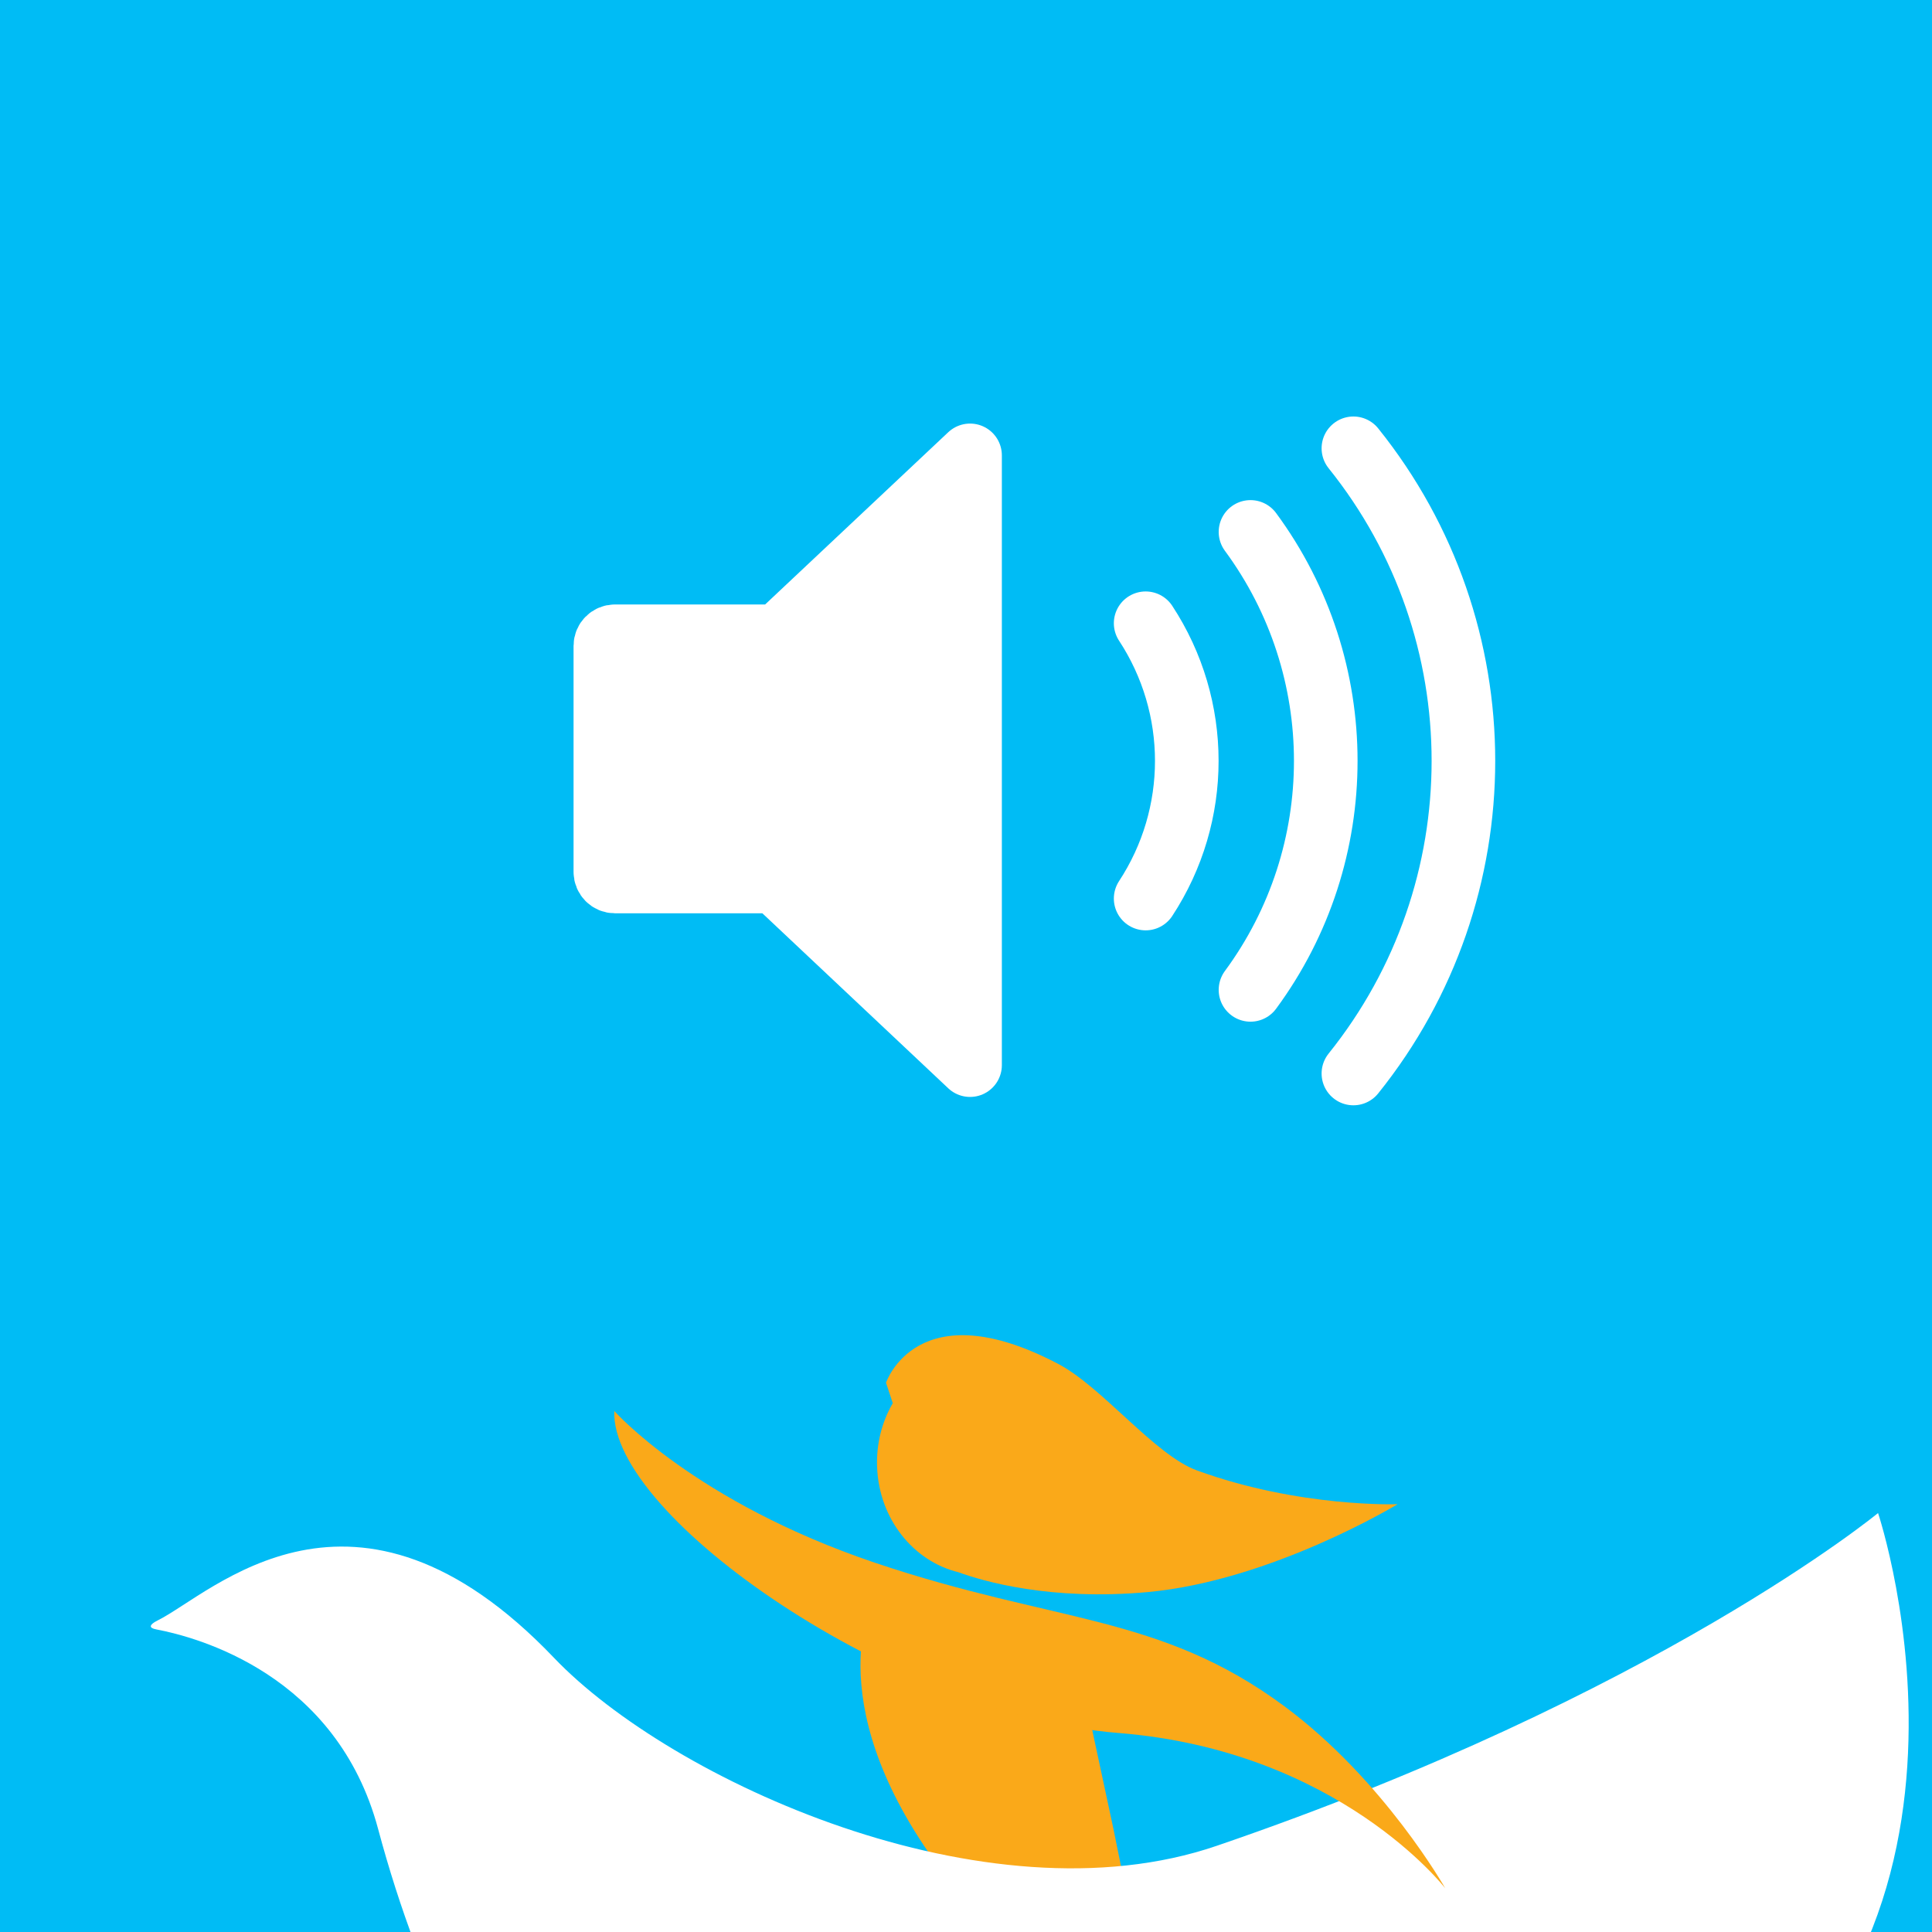
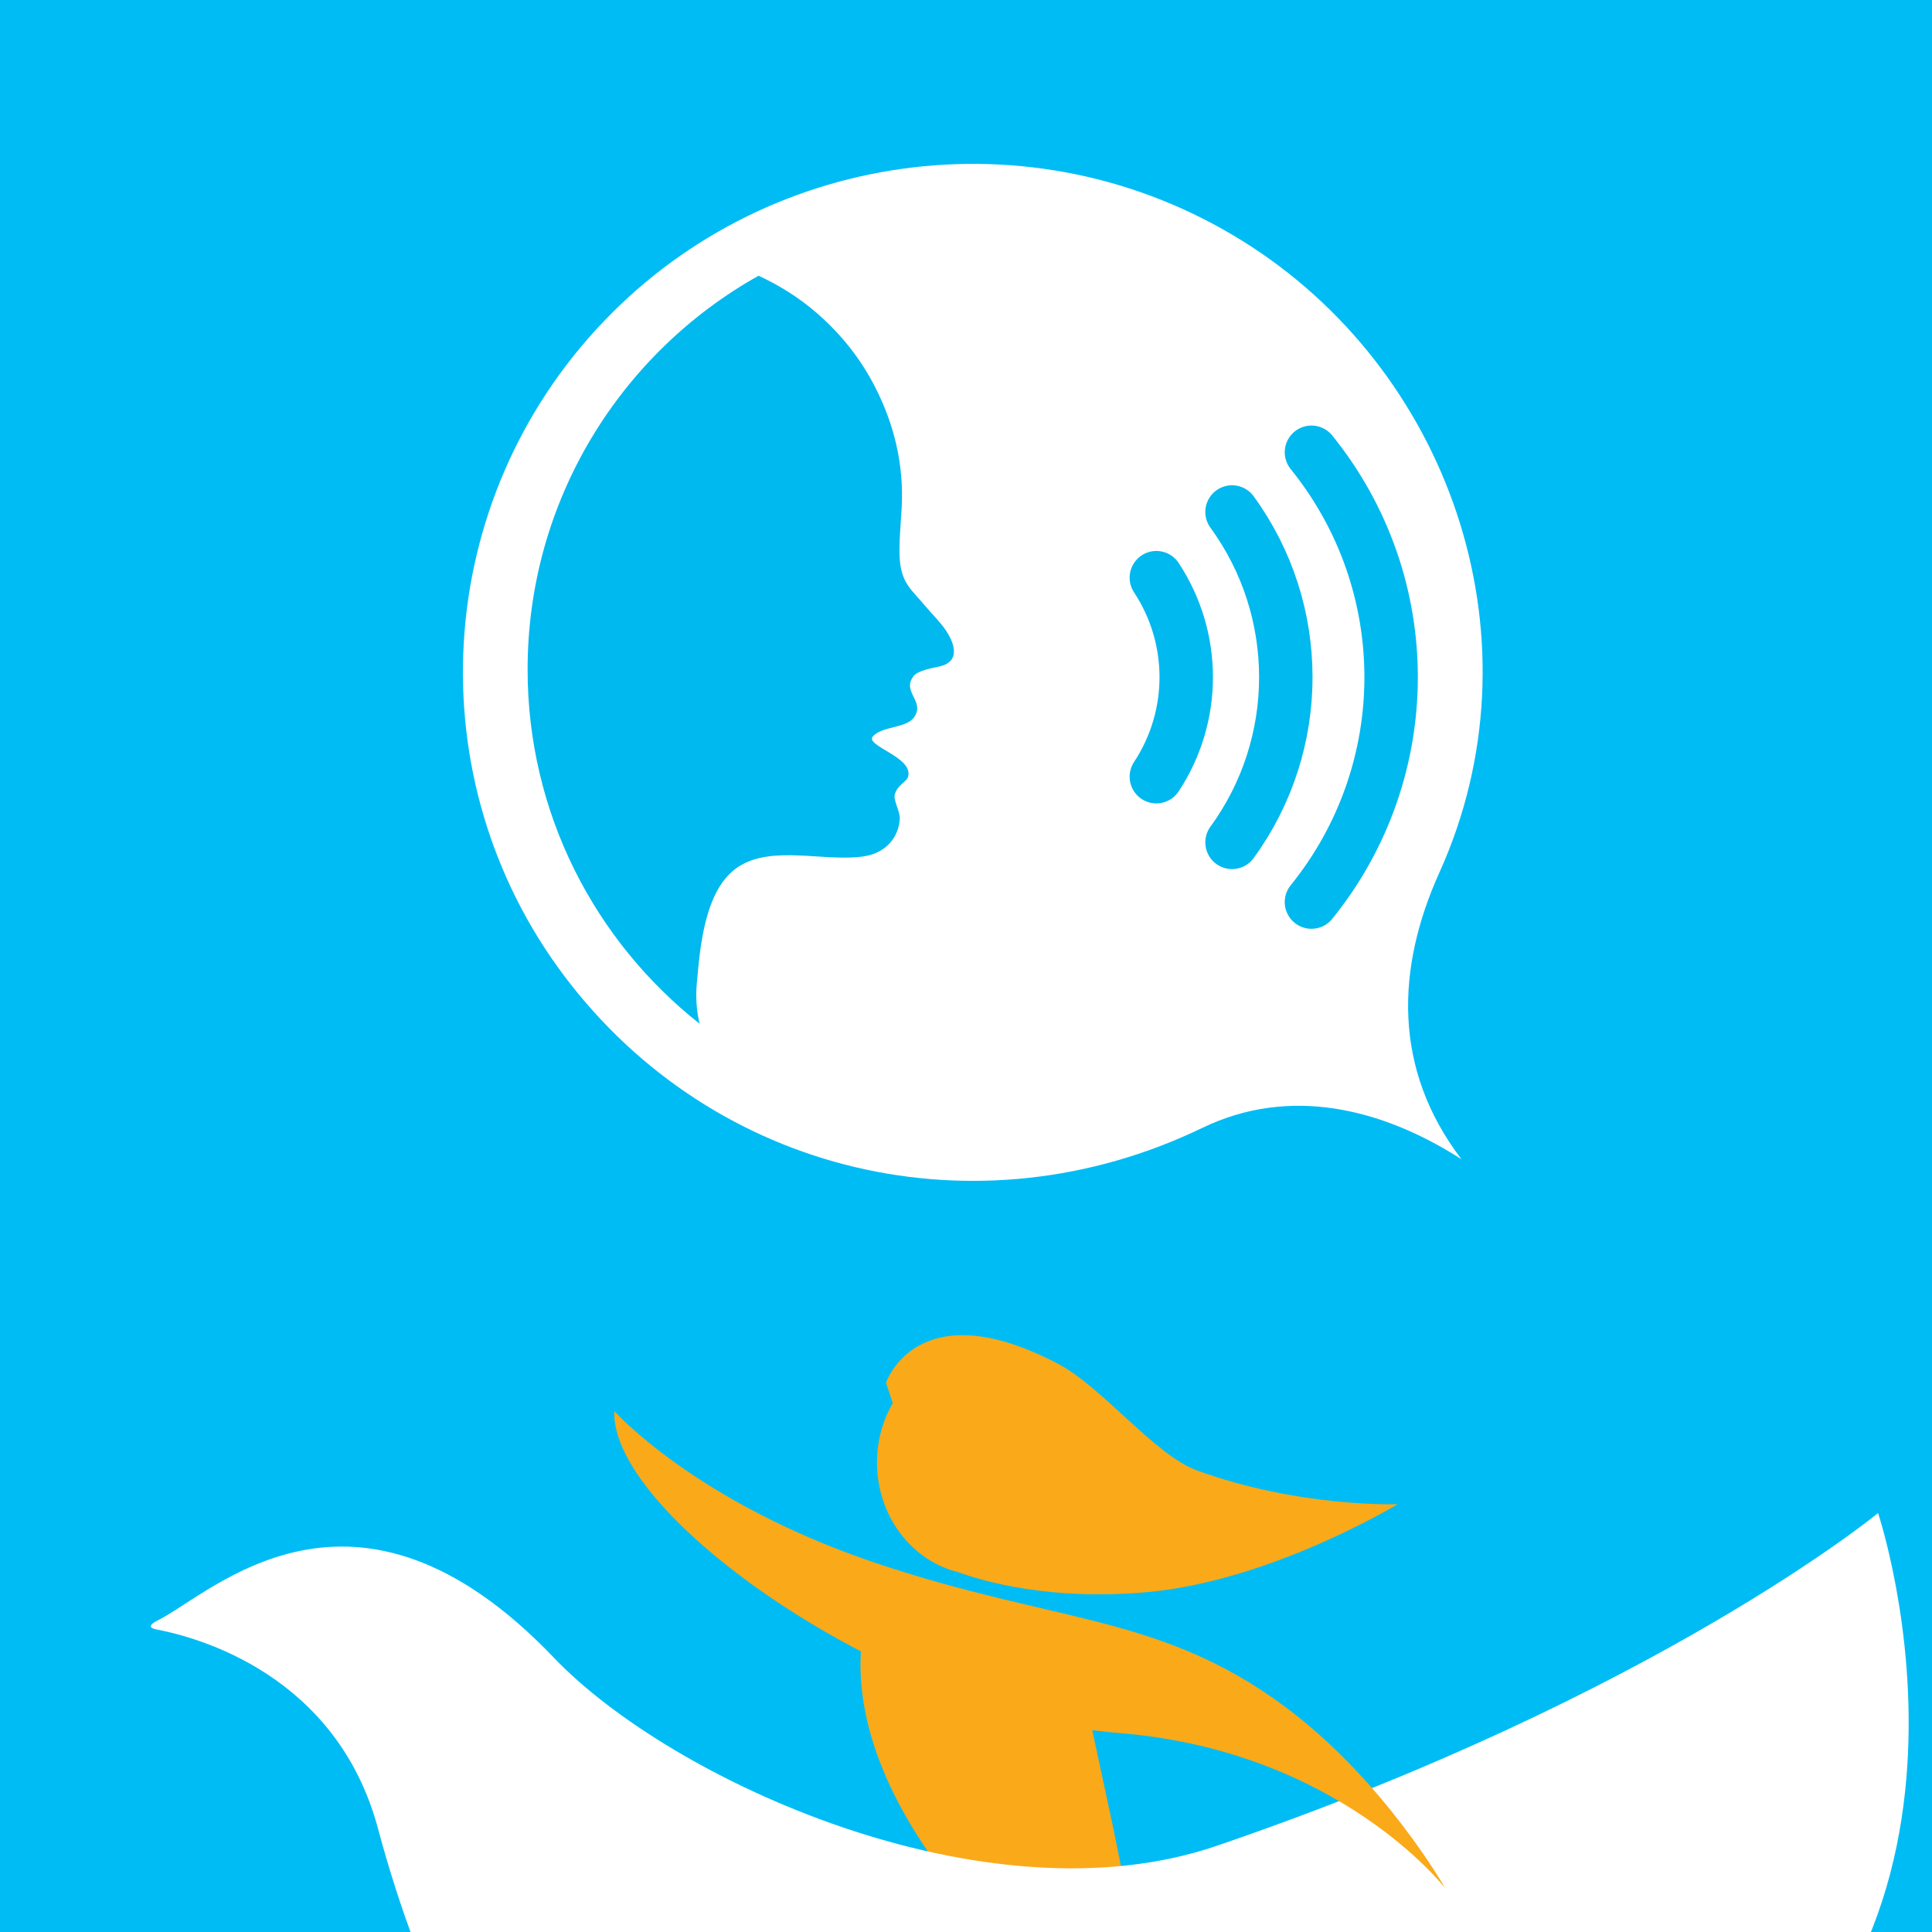
<svg xmlns="http://www.w3.org/2000/svg" viewBox="-500 -500 1620 1620" text-rendering="geometricPrecision" shape-rendering="geometricPrecision">
  <defs>
    <path d="M0.6,0.626L273.425,0.626L273.425,136.43L0.6,136.43L0.6,0.626" />
  </defs>
  <rect x="-500" y="-500" width="1620" height="1620" fill="#00BCF5" />
-   <g transform="translate(-450, -450) scale(1.6)">
-     <path d="M477.125 207.398L377.778 300.844C376.851 301.717 375.626 302.202 374.353 302.202H291C288.239 302.202 286 304.441 286 307.202V425.707C286 428.469 288.239 430.707 291 430.707H372.906C374.18 430.707 375.406 431.194 376.333 432.067L477.125 526.952V480.348V207.398Z" fill="white" stroke="white" stroke-width="33.333" stroke-linejoin="round" />
-     <path d="M569.148 295.378C597.893 339.172 597.893 395.853 569.148 439.648M624.093 247.512C676.689 318.868 676.689 416.158 624.093 487.514M678.026 203.691C754.897 299.379 754.897 435.647 678.026 531.334" stroke="white" stroke-width="33.333" stroke-linecap="round" fill="none" />
+   <g id="Group-14" transform="scale(1.6) translate(-120, -260)">
+     <g id="Group-3">
+       <path d="M437.737,538.527 C319.537,595.579 181.472,562.876 103.269,459.038 C25.516,355.799 33.511,210.191 124.176,115.621 C212.191,23.818 354.697,5.973 463.346,76.768 C569.494,145.933 615.874,285.156 561.84,404.764 C539.28,454.704 537.193,507.487 573.388,555.002 C531.314,528.01 483.015,516.672 437.737,538.527 Z" fill="#FFFFFF" />
+       <path d="M413.508,250.237 C434.384,281.898 434.384,322.876 413.508,354.538 M453.172,215.817 C490.747,267.294 490.747,337.48 453.172,388.957 M494.791,184.527 C550.459,253.369 550.459,351.405 494.791,420.247" id="Shape" stroke="#00B9EF" stroke-width="28" stroke-linecap="round" fill="#FFFFFF" />
+     </g>
+     <path d="M174.135,484 C172.467,477.131 172.043,469.797 172.677,462.779 C174.382,443.873 176.741,413.5 194.285,401.859 C212.288,389.913 240.61,399.652 261.068,396.136 C271.101,394.412 278.329,387.035 279.046,376.758 C279.302,373.05 275.835,367.207 276.342,364.355 C277.272,359.166 282.546,357.348 283.36,354.703 C286.607,344.132 260.061,338.366 265.092,333.214 C270.124,328.062 282.234,329.072 286.321,323.68 C292.821,315.004 279.65,310.177 286.357,301.748 C287.689,300.078 290.306,299.229 292.499,298.504 C295.489,297.513 298.725,297.259 301.7,296.232 C311.27,292.915 307.34,282.706 300.883,274.759 C297.907,271.094 295.543,268.813 292.499,265.191 C285.086,256.384 280.041,253.239 279.046,240.713 C278.441,233.111 279.646,221.109 280.041,213.608 C281.228,191.073 276.237,170.033 265.976,150.075 C258.339,135.219 248.092,122.431 235.55,111.548 C226.187,103.423 215.944,97.059 205.049,92 C132.874,132.392 84,209.624 84,298.384 C84,373.757 119.322,440.73 174.135,484 Z" id="Fill-12" fill="#00B9EF" />
  </g>
  <g transform="translate(-320, 0) scale(1.6)" opacity="1">
    <path fill="#faa919" transform="translate(-33.4672, 386.6088)" d="M379.145,137.173C379.145,137.173,349.419,190.234,410.482,275.813C471.536,361.397,517.077,321.576,517.077,321.576L504.526,259.559L484.333,165.379L379.145,137.173" />
    <path fill="#ffffff" transform="translate(-33.4672, 386.6088)" d="M558.566,268.239C437.449,309.637,272.375,233.65,211.33,169.73C106.533,59.947,31.692,136.253,3.577,150.115C-0.933,152.361,-1.176,154.062,2.836,154.8C24.729,158.945,97.474,178.549,119.112,259.348C210.324,600.021,496.377,629.149,646.871,594.456C720.948,577.373,738.839,545.862,688.671,561.144C646.097,574.103,613.388,562.526,612.963,541.243C612.266,507.144,661.832,500.968,786.465,436.514C985.612,333.551,905.195,93.831,905.195,93.831C905.195,93.831,789.278,189.345,558.566,268.239z" />
    <g transform="translate(346.5087, 386.6088)">
      <path fill="#faa919" d="M273.425,89.198C273.425,89.198,222.064,91.111,168.197,71.47C146.193,63.424,118.68,27.808,95.563,15.673C21.634,-23.208,5.32,25.541,5.32,25.541L8.867,36.251C3.255,45.892,0.189,57.395,0.645,69.649C1.636,96.926,19.7,119.121,43.273,124.855C56.419,129.641,91.537,139.859,142.226,135.274C207.35,129.368,273.425,89.198,273.425,89.198" />
    </g>
    <path fill="#faa919" transform="translate(-33.4672, 386.6088)" d="M242.897,40.345C242.897,40.345,284.984,87.968,379.461,119.859C473.946,151.741,528.702,146.607,594.209,195.184C646.335,233.817,678.373,290.483,678.373,290.483C678.373,290.483,622.736,218.279,507.049,209.087C391.353,199.881,240.742,95.854,242.897,40.345" />
  </g>
</svg>
